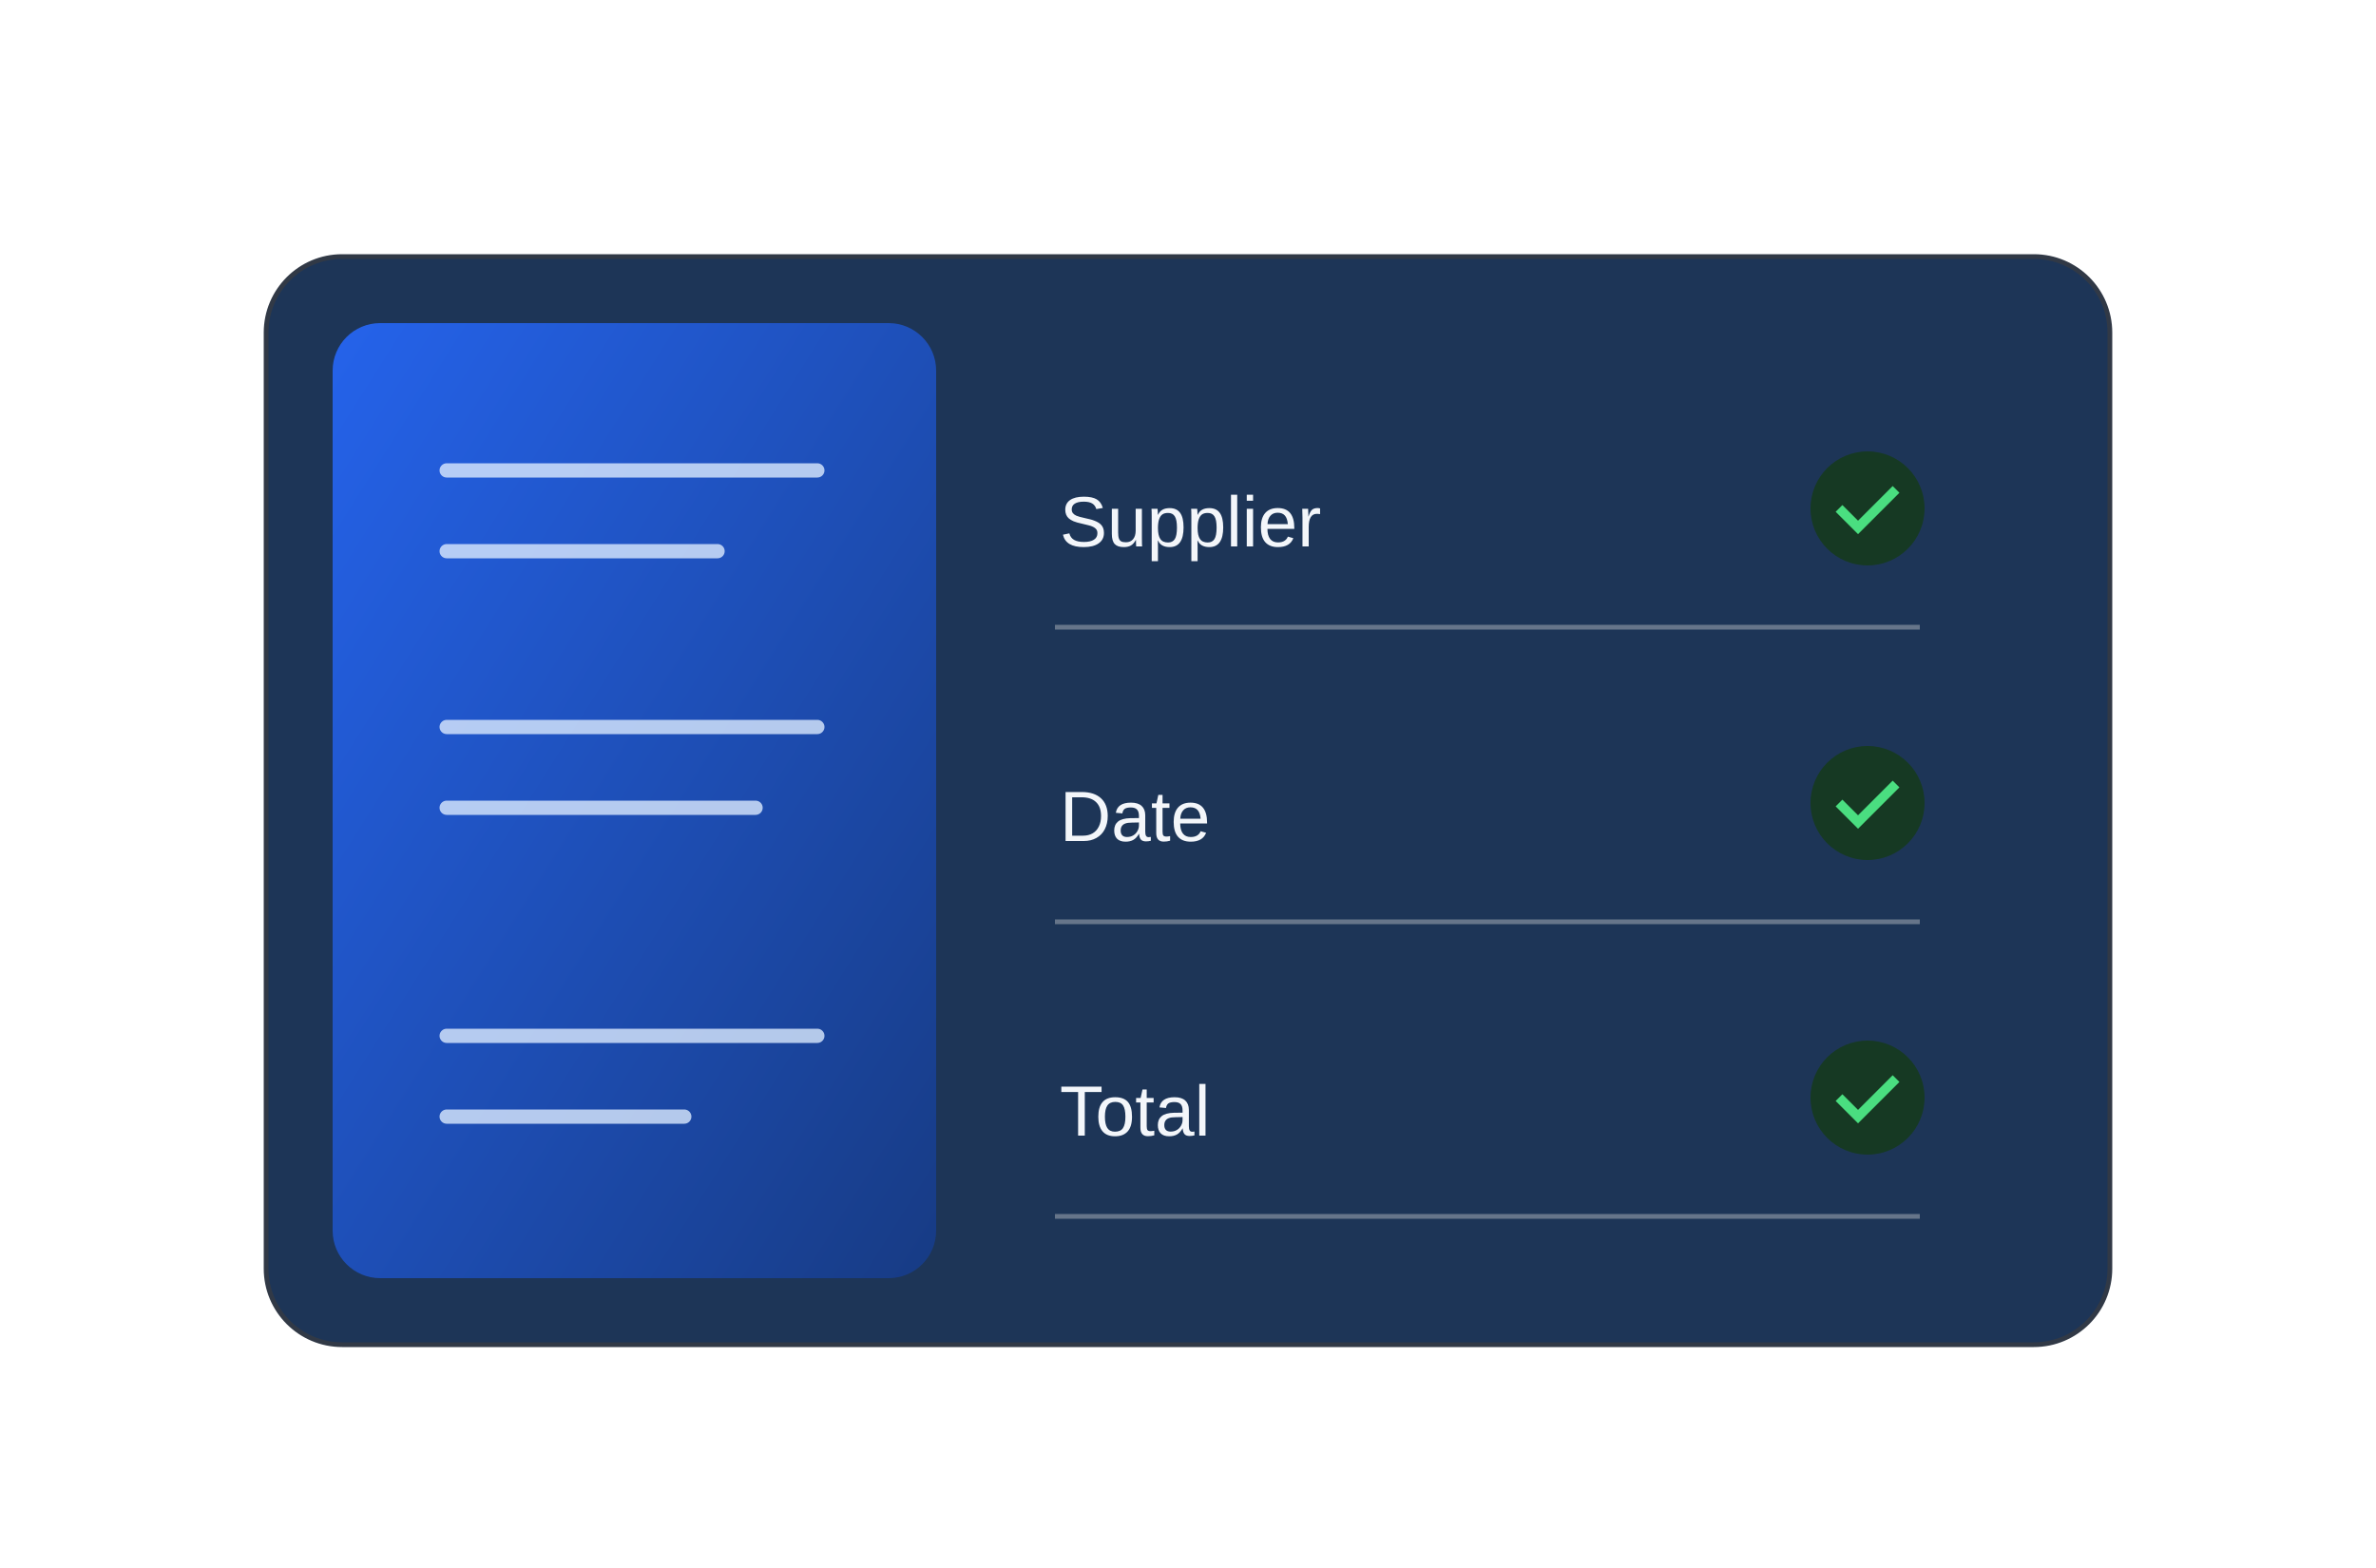
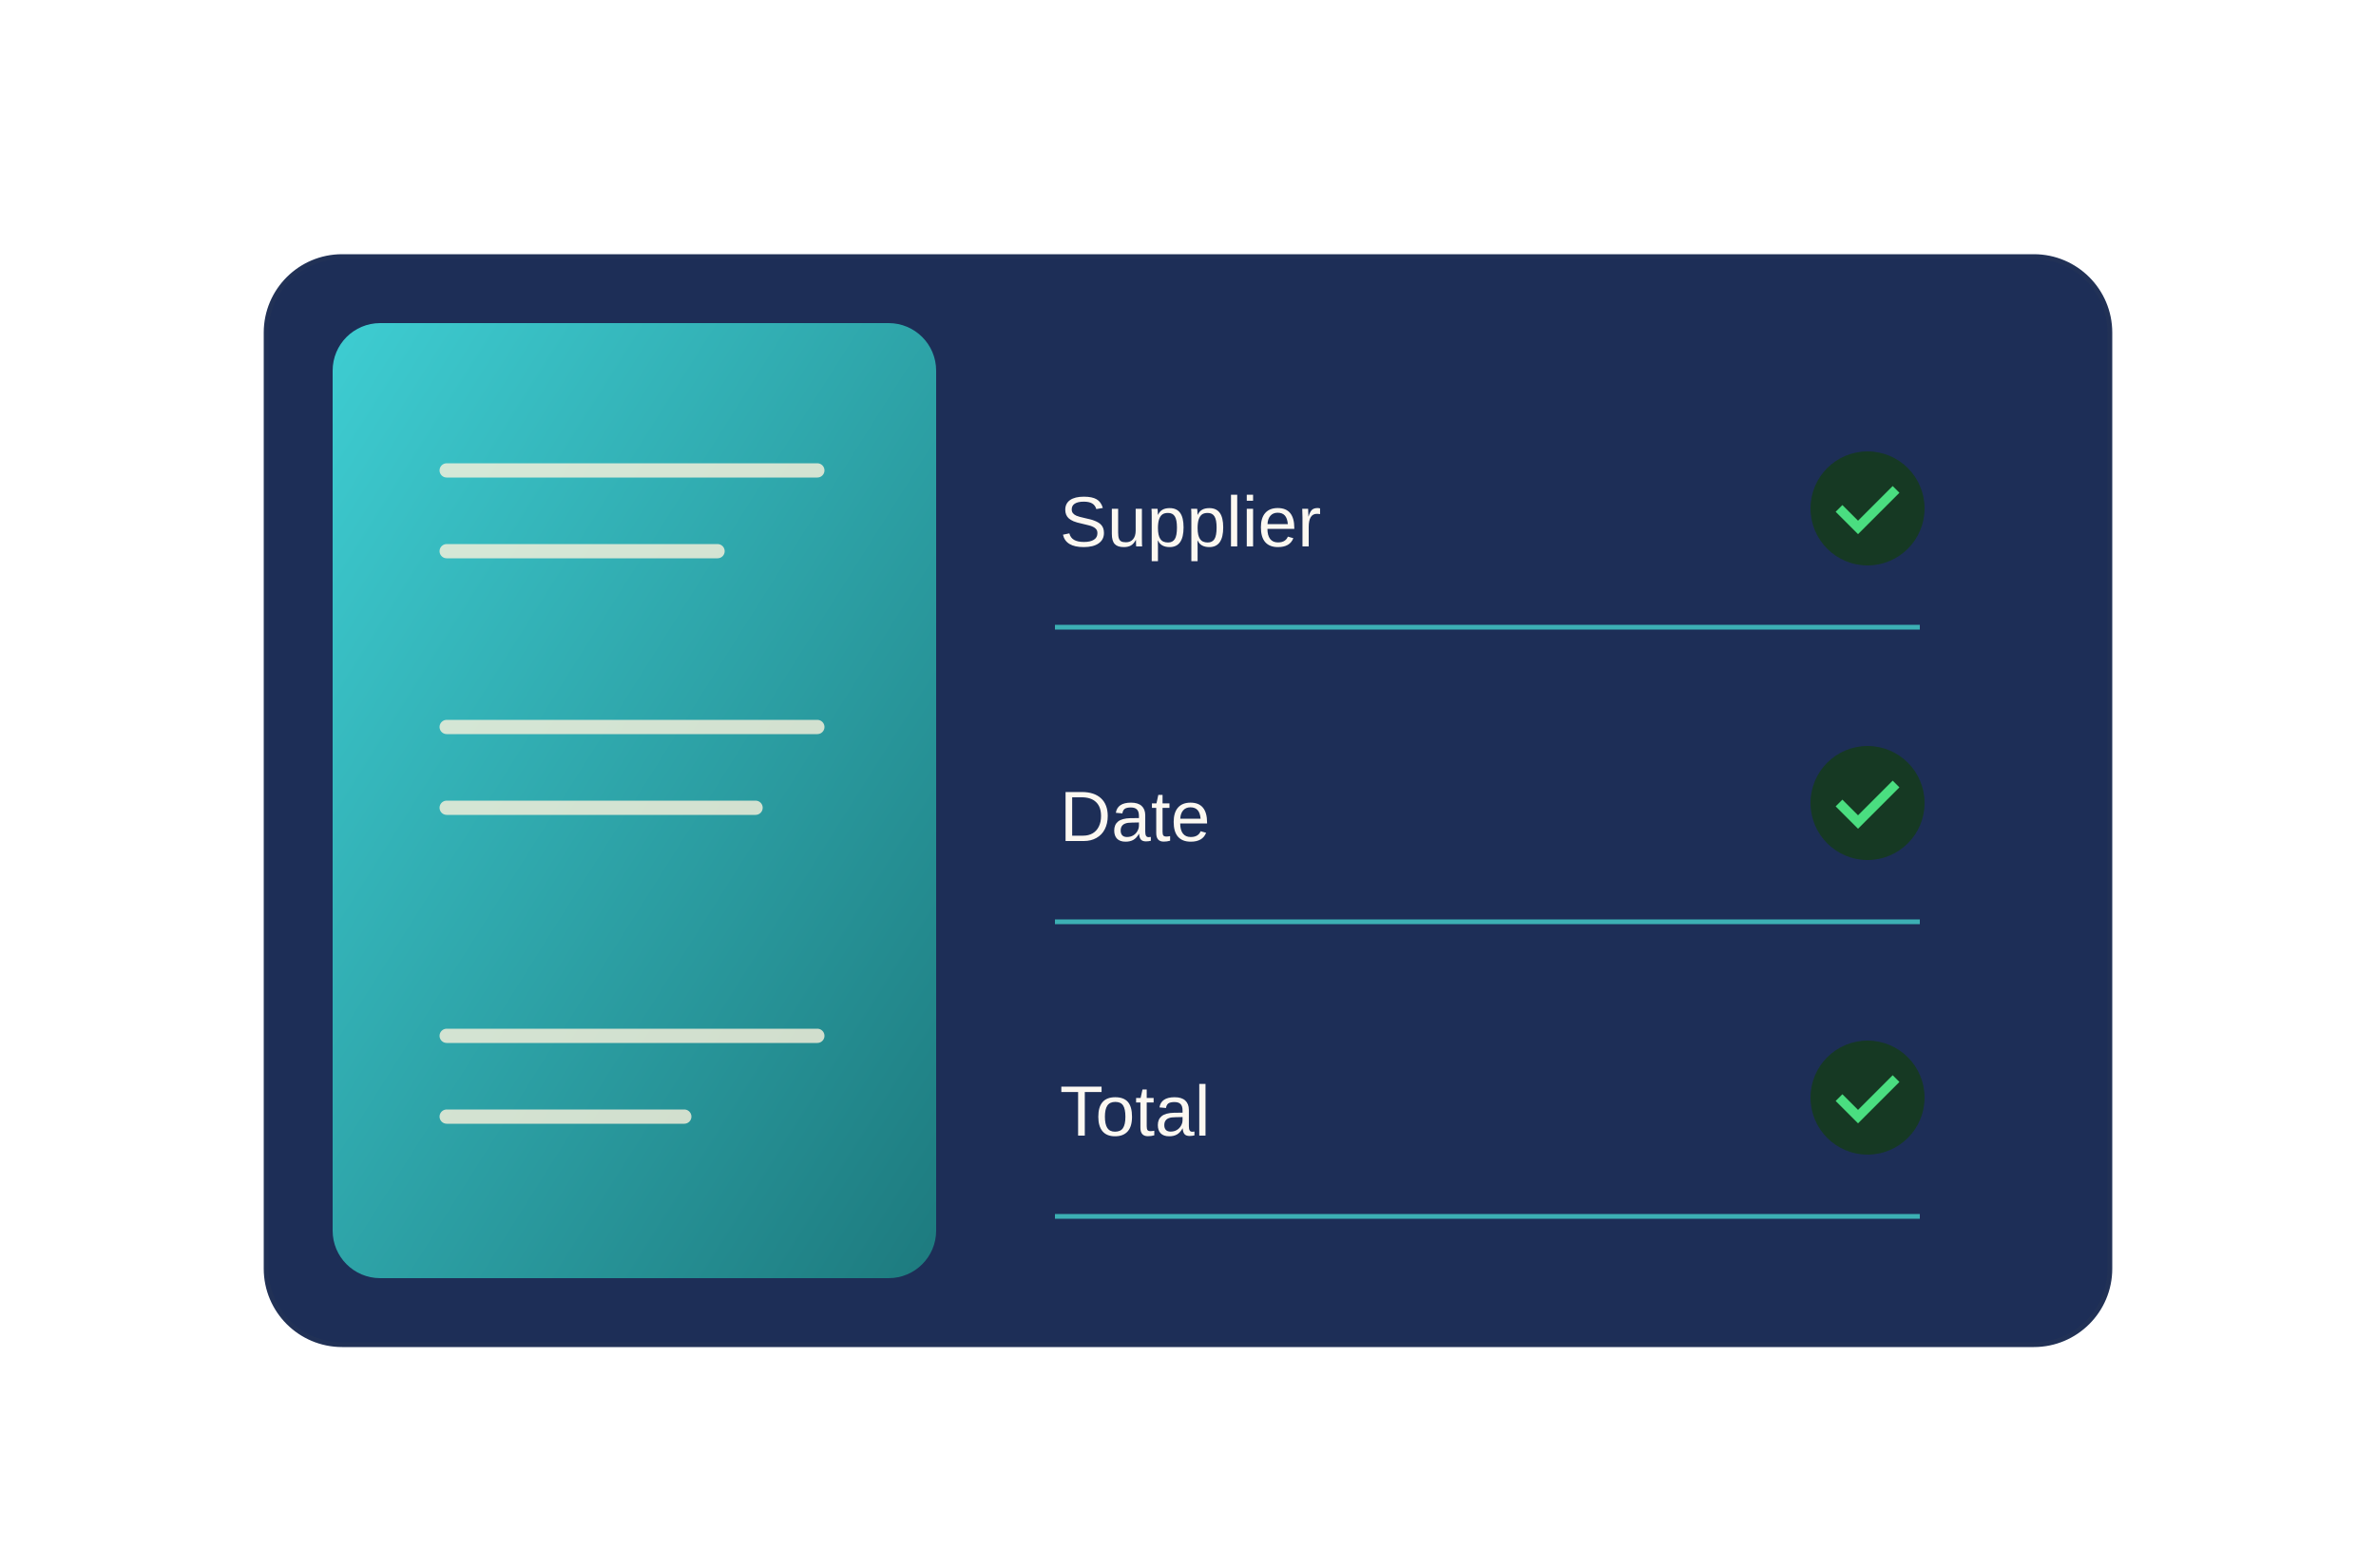
<svg xmlns="http://www.w3.org/2000/svg" width="500" height="330" viewBox="0 0 500 330">
  <defs>
    <linearGradient id="blue" x1="0" y1="0" x2="1" y2="1">
-       <stop stop-color="#2563eb" />
-       <stop offset="1" stop-color="#173b84" />
+       <stop stop-color="#3ecdd2" />
+       <stop offset="1" stop-color="#1d7a7e" />
    </linearGradient>
  </defs>
-   <rect x="56" y="54" width="388" height="229" rx="16" fill="#1d3557" stroke="#313946" />
+   <rect x="56" y="54" width="388" height="229" rx="16" fill="#1d2e57" stroke="#213156" />
  <rect x="70" y="68" width="127" height="201" rx="10" fill="url(#blue)" />
-   <path d="M94 99h78M94 116h57M94 153h78M94 170h65M94 218h78M94 235h50" stroke="#dbeafe" stroke-width="3" stroke-linecap="round" opacity=".8" />
-   <g font-family="Arial,sans-serif" font-size="15" fill="#f3f6fa">
+   <path d="M94 99h78M94 116h57M94 153h78M94 170h65M94 218h78M94 235h50" stroke="#fdf2dc" stroke-width="3" stroke-linecap="round" opacity=".8" />
+   <g font-family="Arial,sans-serif" font-size="15" fill="#fcf8f1">
    <text x="223" y="115">Supplier</text>
    <text x="223" y="177">Date</text>
    <text x="223" y="239">Total</text>
  </g>
-   <path d="M222 132h182M222 194h182M222 256h182" stroke="#66758a" />
+   <path d="M222 132h182M222 194h182M222 256h182" stroke="#3cb0b4" />
  <g fill="#163923">
    <circle cx="393" cy="107" r="12" />
    <circle cx="393" cy="169" r="12" />
    <circle cx="393" cy="231" r="12" />
  </g>
  <g stroke="#4ade80" stroke-width="2" fill="none">
    <path d="m387 107 4 4 8-8m-12 66 4 4 8-8m-12 66 4 4 8-8" />
  </g>
</svg>
